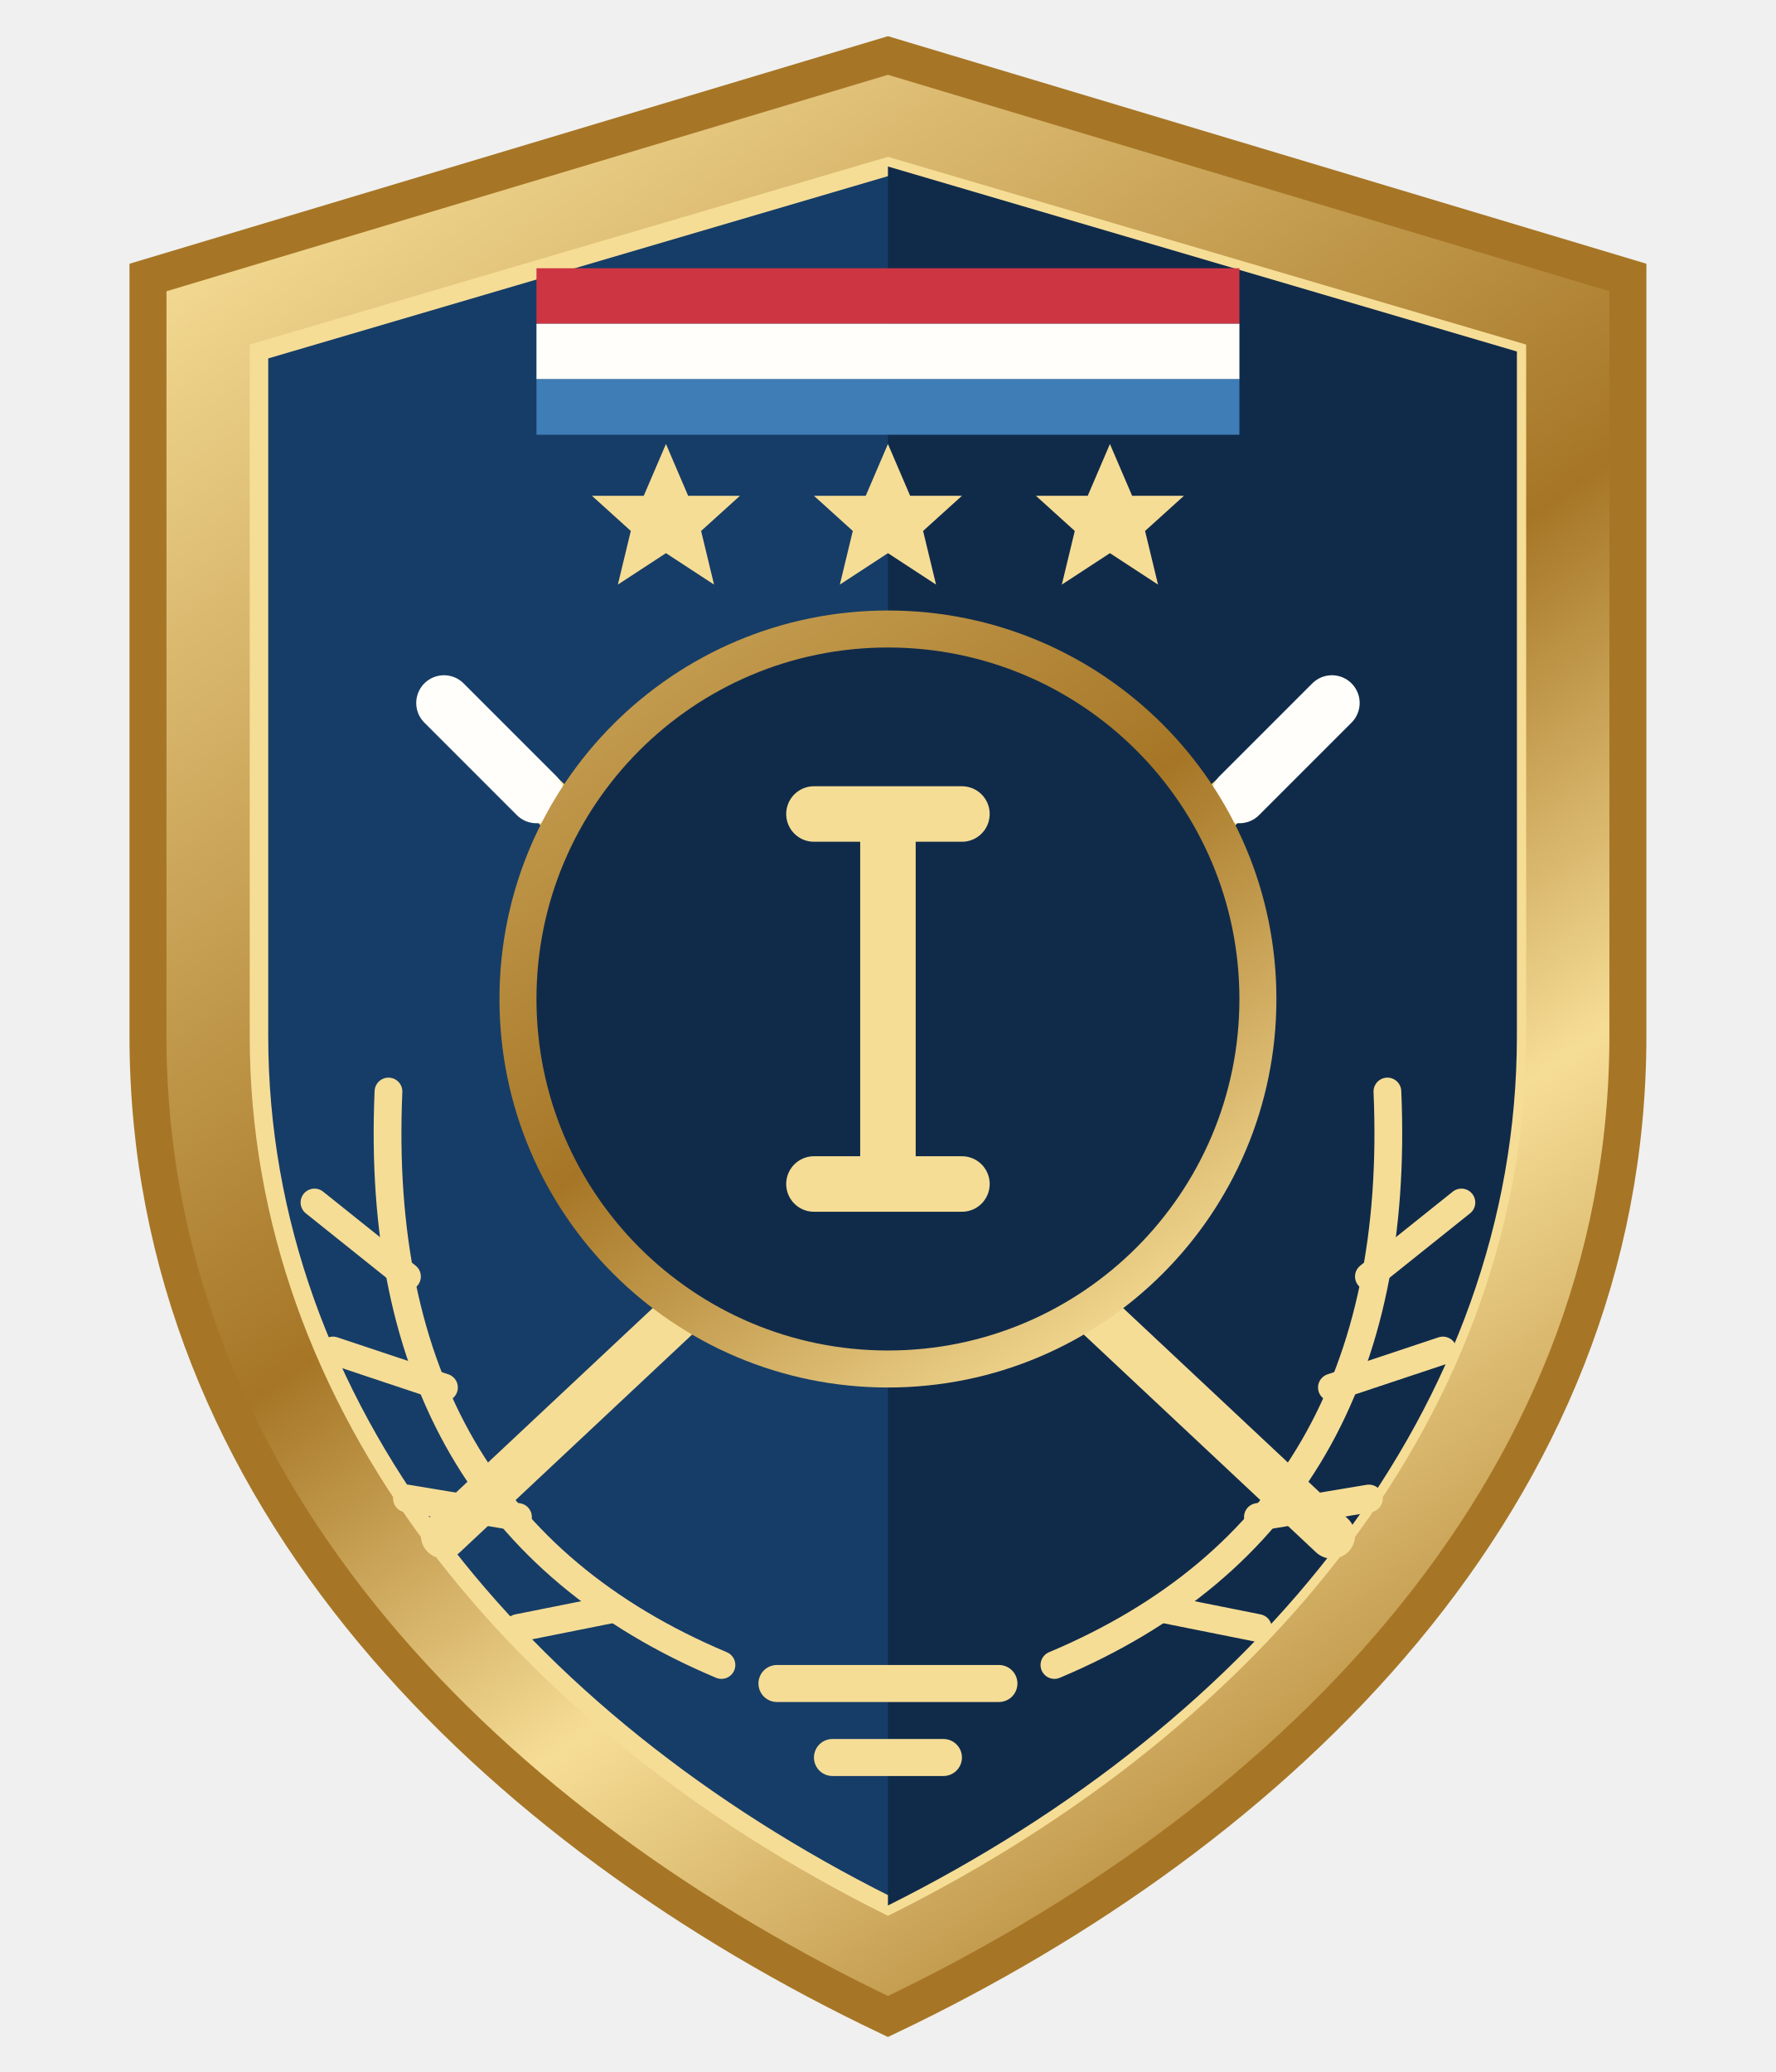
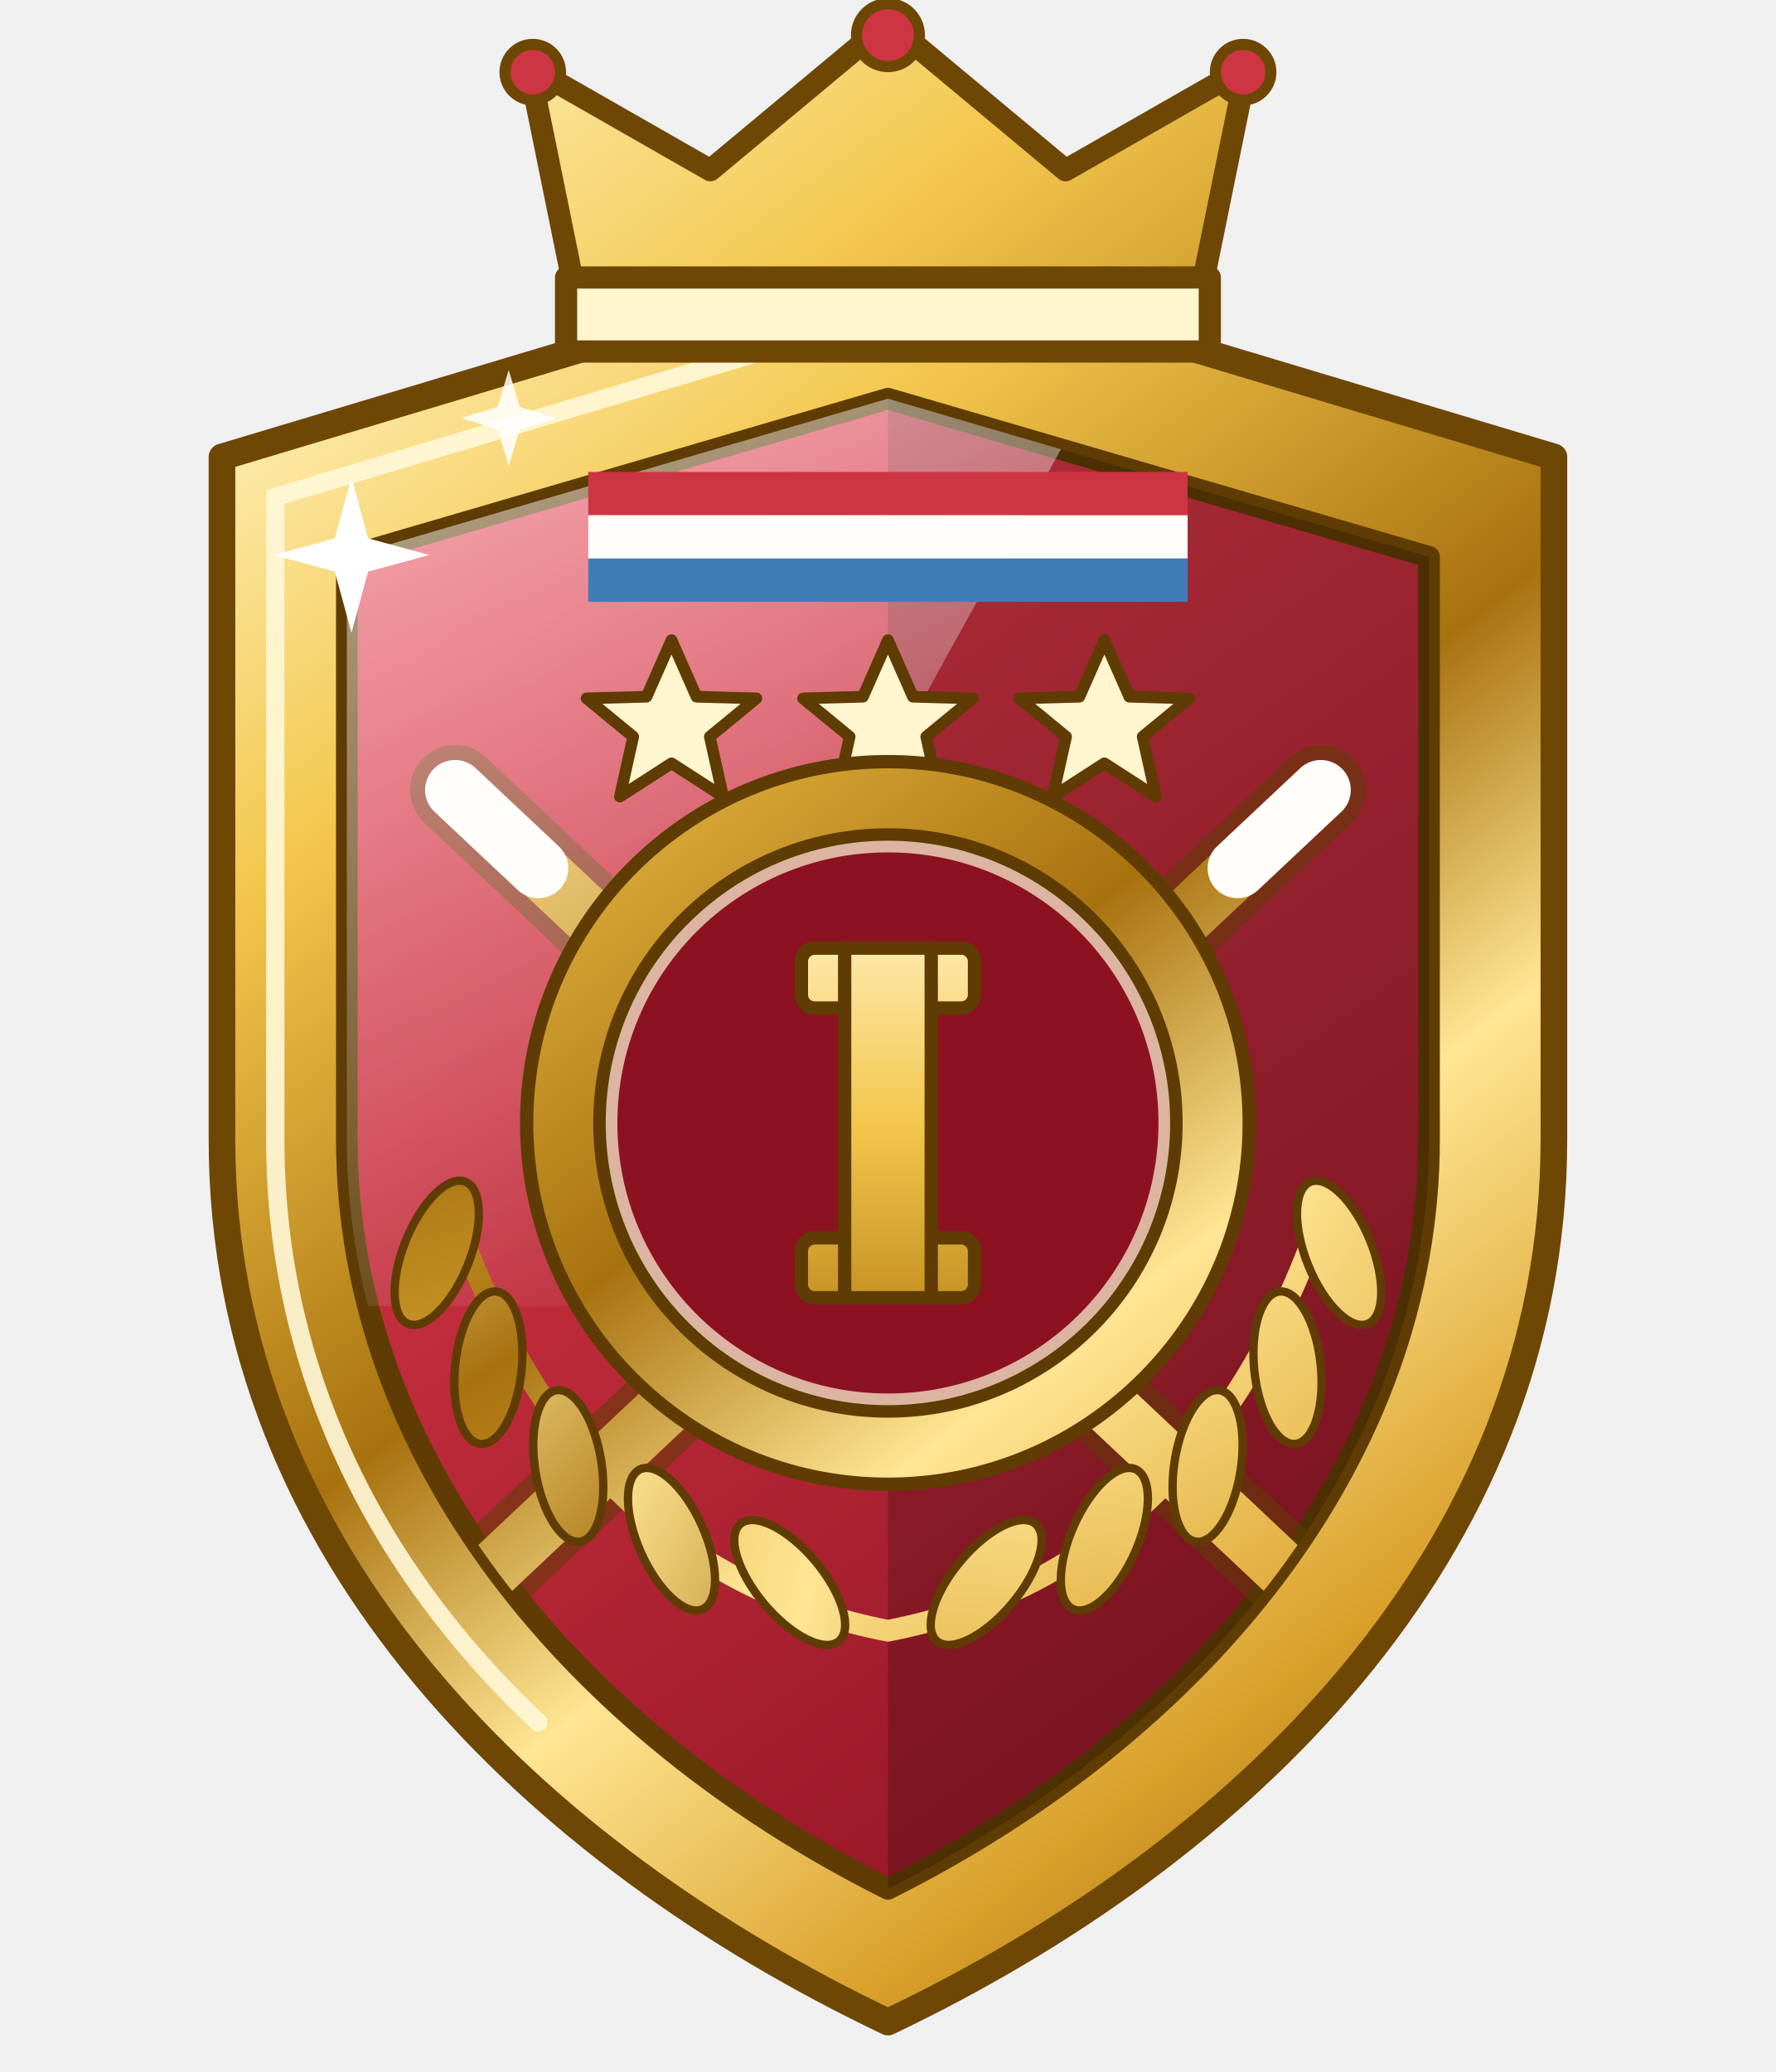
<svg xmlns="http://www.w3.org/2000/svg" viewBox="0 0 96 112" fill="none">
  <defs>
-     <linearGradient id="metal" x1="15" y1="8" x2="80" y2="102" gradientUnits="userSpaceOnUse">
-       <stop stop-color="#f6dd96" />
-       <stop offset=".48" stop-color="#a67626" />
-       <stop offset=".7" stop-color="#f6dd96" />
-       <stop offset="1" stop-color="#a67626" />
+     <linearGradient id="oro" x1="10" y1="6" x2="86" y2="106" gradientUnits="userSpaceOnUse">
+       <stop stop-color="#fff4c2" />
+       <stop offset=".22" stop-color="#f3c74d" />
+       <stop offset=".47" stop-color="#a8720f" />
+       <stop offset=".63" stop-color="#ffe694" />
+       <stop offset=".82" stop-color="#d9a02a" />
+       <stop offset="1" stop-color="#8a5a08" />
    </linearGradient>
+     <linearGradient id="oro2" x1="0" y1="40" x2="0" y2="70" gradientUnits="userSpaceOnUse">
+       <stop stop-color="#fff6cf" />
+       <stop offset=".5" stop-color="#f3c74d" />
+       <stop offset="1" stop-color="#b47d14" />
+     </linearGradient>
+     <linearGradient id="esmalte" x1="18" y1="14" x2="78" y2="98" gradientUnits="userSpaceOnUse">
+       <stop stop-color="#e8404f" />
+       <stop offset="1" stop-color="#8c1222" />
+     </linearGradient>
+     <linearGradient id="brillo" x1="30" y1="12" x2="52" y2="62" gradientUnits="userSpaceOnUse">
+       <stop stop-color="#fff" stop-opacity=".5" />
+       <stop offset="1" stop-color="#fff" stop-opacity="0" />
+     </linearGradient>
+     <clipPath id="campo">
+       <path d="M48 11.5 80.5 21V56C80.5 75 67 91.5 48 101 29 91.5 15.5 75 15.5 56V21Z" />
+     </clipPath>
  </defs>
-   <path d="M48 3 88 15V56C88 81 69 99 48 109 27 99 8 81 8 56V15Z" fill="url(#metal)" stroke="#a67626" stroke-width="2" />
-   <path d="M48 9 82 19V56C82 76 68 93 48 103 28 93 14 76 14 56V19Z" fill="#163d67" stroke="#f6dd96" />
-   <path d="M48 9V103C68 93 82 76 82 56V19Z" fill="#102b4a" />
-   <path d="M29 16H67" stroke="#ce3543" stroke-width="3" />
-   <path d="M29 19H67" stroke="#fffefa" stroke-width="3" />
-   <path d="M29 22H67" stroke="#3f7db6" stroke-width="3" />
-   <g fill="#f6dd96">
-     <path d="M0 -4 1.2 -1.2 4 -1.2 1.9 .7 2.6 3.6 0 1.9 -2.6 3.6 -1.9 .7 -4 -1.2 -1.2 -1.2Z" transform="translate(36.0 28)" />
-     <path d="M0 -4 1.2 -1.2 4 -1.2 1.9 .7 2.6 3.6 0 1.9 -2.6 3.6 -1.9 .7 -4 -1.2 -1.2 -1.2Z" transform="translate(48.0 28)" />
-     <path d="M0 -4 1.2 -1.2 4 -1.2 1.9 .7 2.6 3.6 0 1.9 -2.6 3.6 -1.9 .7 -4 -1.2 -1.2 -1.2Z" transform="translate(60.0 28)" />
+   <g transform="translate(4.8 11.2) scale(.9)">
+     <path d="M48 3 88 15V56C88 81 69 99 48 109 27 99 8 81 8 56V15Z" fill="url(#oro)" stroke="#6e4705" stroke-width="1.6" stroke-linejoin="round" />
+     <path d="M48 6.4 11.2 17.4V56C11.2 70 17.4 82 27 91" stroke="#fff8d8" stroke-width="1.1" stroke-opacity=".9" stroke-linecap="round" />
+     <path d="M48 11.5 80.5 21V56C80.5 75 67 91.5 48 101 29 91.5 15.5 75 15.5 56V21Z" fill="url(#esmalte)" stroke="#5f3c04" stroke-width="1.3" stroke-linejoin="round" />
+     <g clip-path="url(#campo)">
+       <path d="M48 8V104H90V8Z" fill="#000" fill-opacity=".2" />
+       <path d="M22 35 74 84M74 35 22 84" stroke="#5f3c04" stroke-width="5.4" stroke-linecap="round" stroke-opacity=".55" />
+       <path d="M22 35 74 84M74 35 22 84" stroke="url(#oro)" stroke-width="3.4" stroke-linecap="round" />
+       <path d="M22 35 27 39.7M74 35 69 39.7" stroke="#fffefa" stroke-width="3.6" stroke-linecap="round" />
+       <path d="M12 8H62L30 66H12Z" fill="url(#brillo)" />
+     </g>
+     <path d="M30 17.2H66" stroke="#ce3543" stroke-width="2.6" />
+     <path d="M30 19.8H66" stroke="#fffefa" stroke-width="2.6" />
+     <path d="M30 22.4H66" stroke="#3f7db6" stroke-width="2.6" />
+     <g fill="url(#oro2)" stroke="#5f3c04" stroke-width=".7" stroke-linejoin="round">
+       <path d="M0-5 1.5-1.6 5.1-1.5 2.3.8 3.1 4.4 0 2.4-3.1 4.4-2.3.8-5.1-1.5-1.5-1.6Z" transform="translate(35 31)" />
+       <path d="M0-5 1.5-1.6 5.1-1.5 2.3.8 3.1 4.4 0 2.4-3.1 4.4-2.3.8-5.1-1.5-1.5-1.6Z" transform="translate(48 31)" />
+       <path d="M0-5 1.5-1.6 5.1-1.5 2.3.8 3.1 4.4 0 2.4-3.1 4.4-2.3.8-5.1-1.5-1.5-1.6Z" transform="translate(61 31)" />
+     </g>
+     <g fill="url(#oro)" stroke="#5f3c04" stroke-width=".5">
+       <path d="M48 85.5 Q30 82 22.5 62M48 85.5 Q66 82 73.5 62" fill="none" stroke="url(#oro)" stroke-width="1.3" stroke-linecap="round" />
+       <ellipse cx="42.1" cy="82.6" rx="2" ry="4.6" transform="rotate(-220 42.1 82.6)" />
+       <ellipse cx="35.0" cy="80.0" rx="2" ry="4.6" transform="rotate(-204 35.0 80.0)" />
+       <ellipse cx="28.8" cy="75.6" rx="2" ry="4.6" transform="rotate(-189 28.8 75.6)" />
+       <ellipse cx="24.0" cy="69.7" rx="2" ry="4.6" transform="rotate(-174 24.0 69.7)" />
+       <ellipse cx="20.9" cy="62.8" rx="2" ry="4.6" transform="rotate(-158 20.9 62.8)" />
+       <ellipse cx="53.9" cy="82.6" rx="2" ry="4.6" transform="rotate(-320 53.9 82.6)" />
+       <ellipse cx="61.0" cy="80.0" rx="2" ry="4.6" transform="rotate(-336 61.0 80.0)" />
+       <ellipse cx="67.2" cy="75.6" rx="2" ry="4.6" transform="rotate(-351 67.2 75.6)" />
+       <ellipse cx="72.0" cy="69.7" rx="2" ry="4.6" transform="rotate(-366 72.0 69.7)" />
+       <ellipse cx="75.1" cy="62.8" rx="2" ry="4.6" transform="rotate(-382 75.1 62.8)" />
+     </g>
+     <circle cx="48" cy="55" r="19.5" fill="#8c1222" stroke="#5f3c04" stroke-width="5.2" />
+     <circle cx="48" cy="55" r="19.5" fill="none" stroke="url(#oro)" stroke-width="3.6" />
+     <circle cx="48" cy="55" r="16.6" fill="none" stroke="#fff8d8" stroke-width=".7" stroke-opacity=".7" />
+     <g fill="url(#oro2)" stroke="#5f3c04" stroke-width=".8" stroke-linejoin="round">
+       <rect x="42.8" y="44.5" width="10.4" height="3.6" rx=".8" />
+       <rect x="42.8" y="61.9" width="10.4" height="3.6" rx=".8" />
+       <rect x="45.4" y="44.5" width="5.2" height="21" />
+     </g>
  </g>
-   <path d="M24 38 72 83M72 38 24 83" stroke="#f6dd96" stroke-width="2.5" stroke-linecap="round" />
-   <path d="M24 38 29 43M72 38 67 43" stroke="#fffefa" stroke-width="3" stroke-linecap="round" />
-   <circle cx="48" cy="54" r="20" fill="#102b4a" stroke="url(#metal)" stroke-width="2" />
-   <path d="M48 44V64M44 44H52M44 64H52" stroke="#f6dd96" stroke-width="3" stroke-linecap="round" stroke-linejoin="round" />
-   <g stroke="#f6dd96" stroke-width="1.5" stroke-linecap="round">
-     <path d="M21 59Q20 82 39 90M75 59Q76 82 57 90" />
-     <path d="m22 69-5-4m7 10-6-2m10 9-6-1m11 6-5 1m46-19 5-4m-7 10 6-2m-10 9 6-1m-11 6 5 1" />
+   <g stroke="#6e4705" stroke-width="1.2" stroke-linejoin="round">
+     <path d="M31 15.4 28.6 3.6 38.4 9.2 48 1.2 57.6 9.2 67.4 3.6 65 15.4Z" fill="url(#oro)" />
+     <path d="M30.6 15H65.4V19H30.6Z" fill="url(#oro2)" />
  </g>
-   <path d="M42 91H54M45 95H51" stroke="#f6dd96" stroke-width="2" stroke-linecap="round" />
+   <g fill="#ce3543" stroke="#6e4705" stroke-width=".6">
+     <circle cx="48" cy="1.9" r="1.7" />
+     <circle cx="28.8" cy="3.9" r="1.5" />
+     <circle cx="67.2" cy="3.9" r="1.5" />
+   </g>
+   <g fill="#fff">
+     <path d="M0-4.2.9-.9 4.2 0 .9.9 0 4.2-.9.9-4.2 0-.9-.9Z" transform="translate(19 30)" />
+     <path d="M0-2.6.6-.6 2.6 0 .6.6 0 2.6-.6.6-2.6 0-.6-.6Z" transform="translate(27.5 22.6)" fill-opacity=".85" />
+   </g>
</svg>
